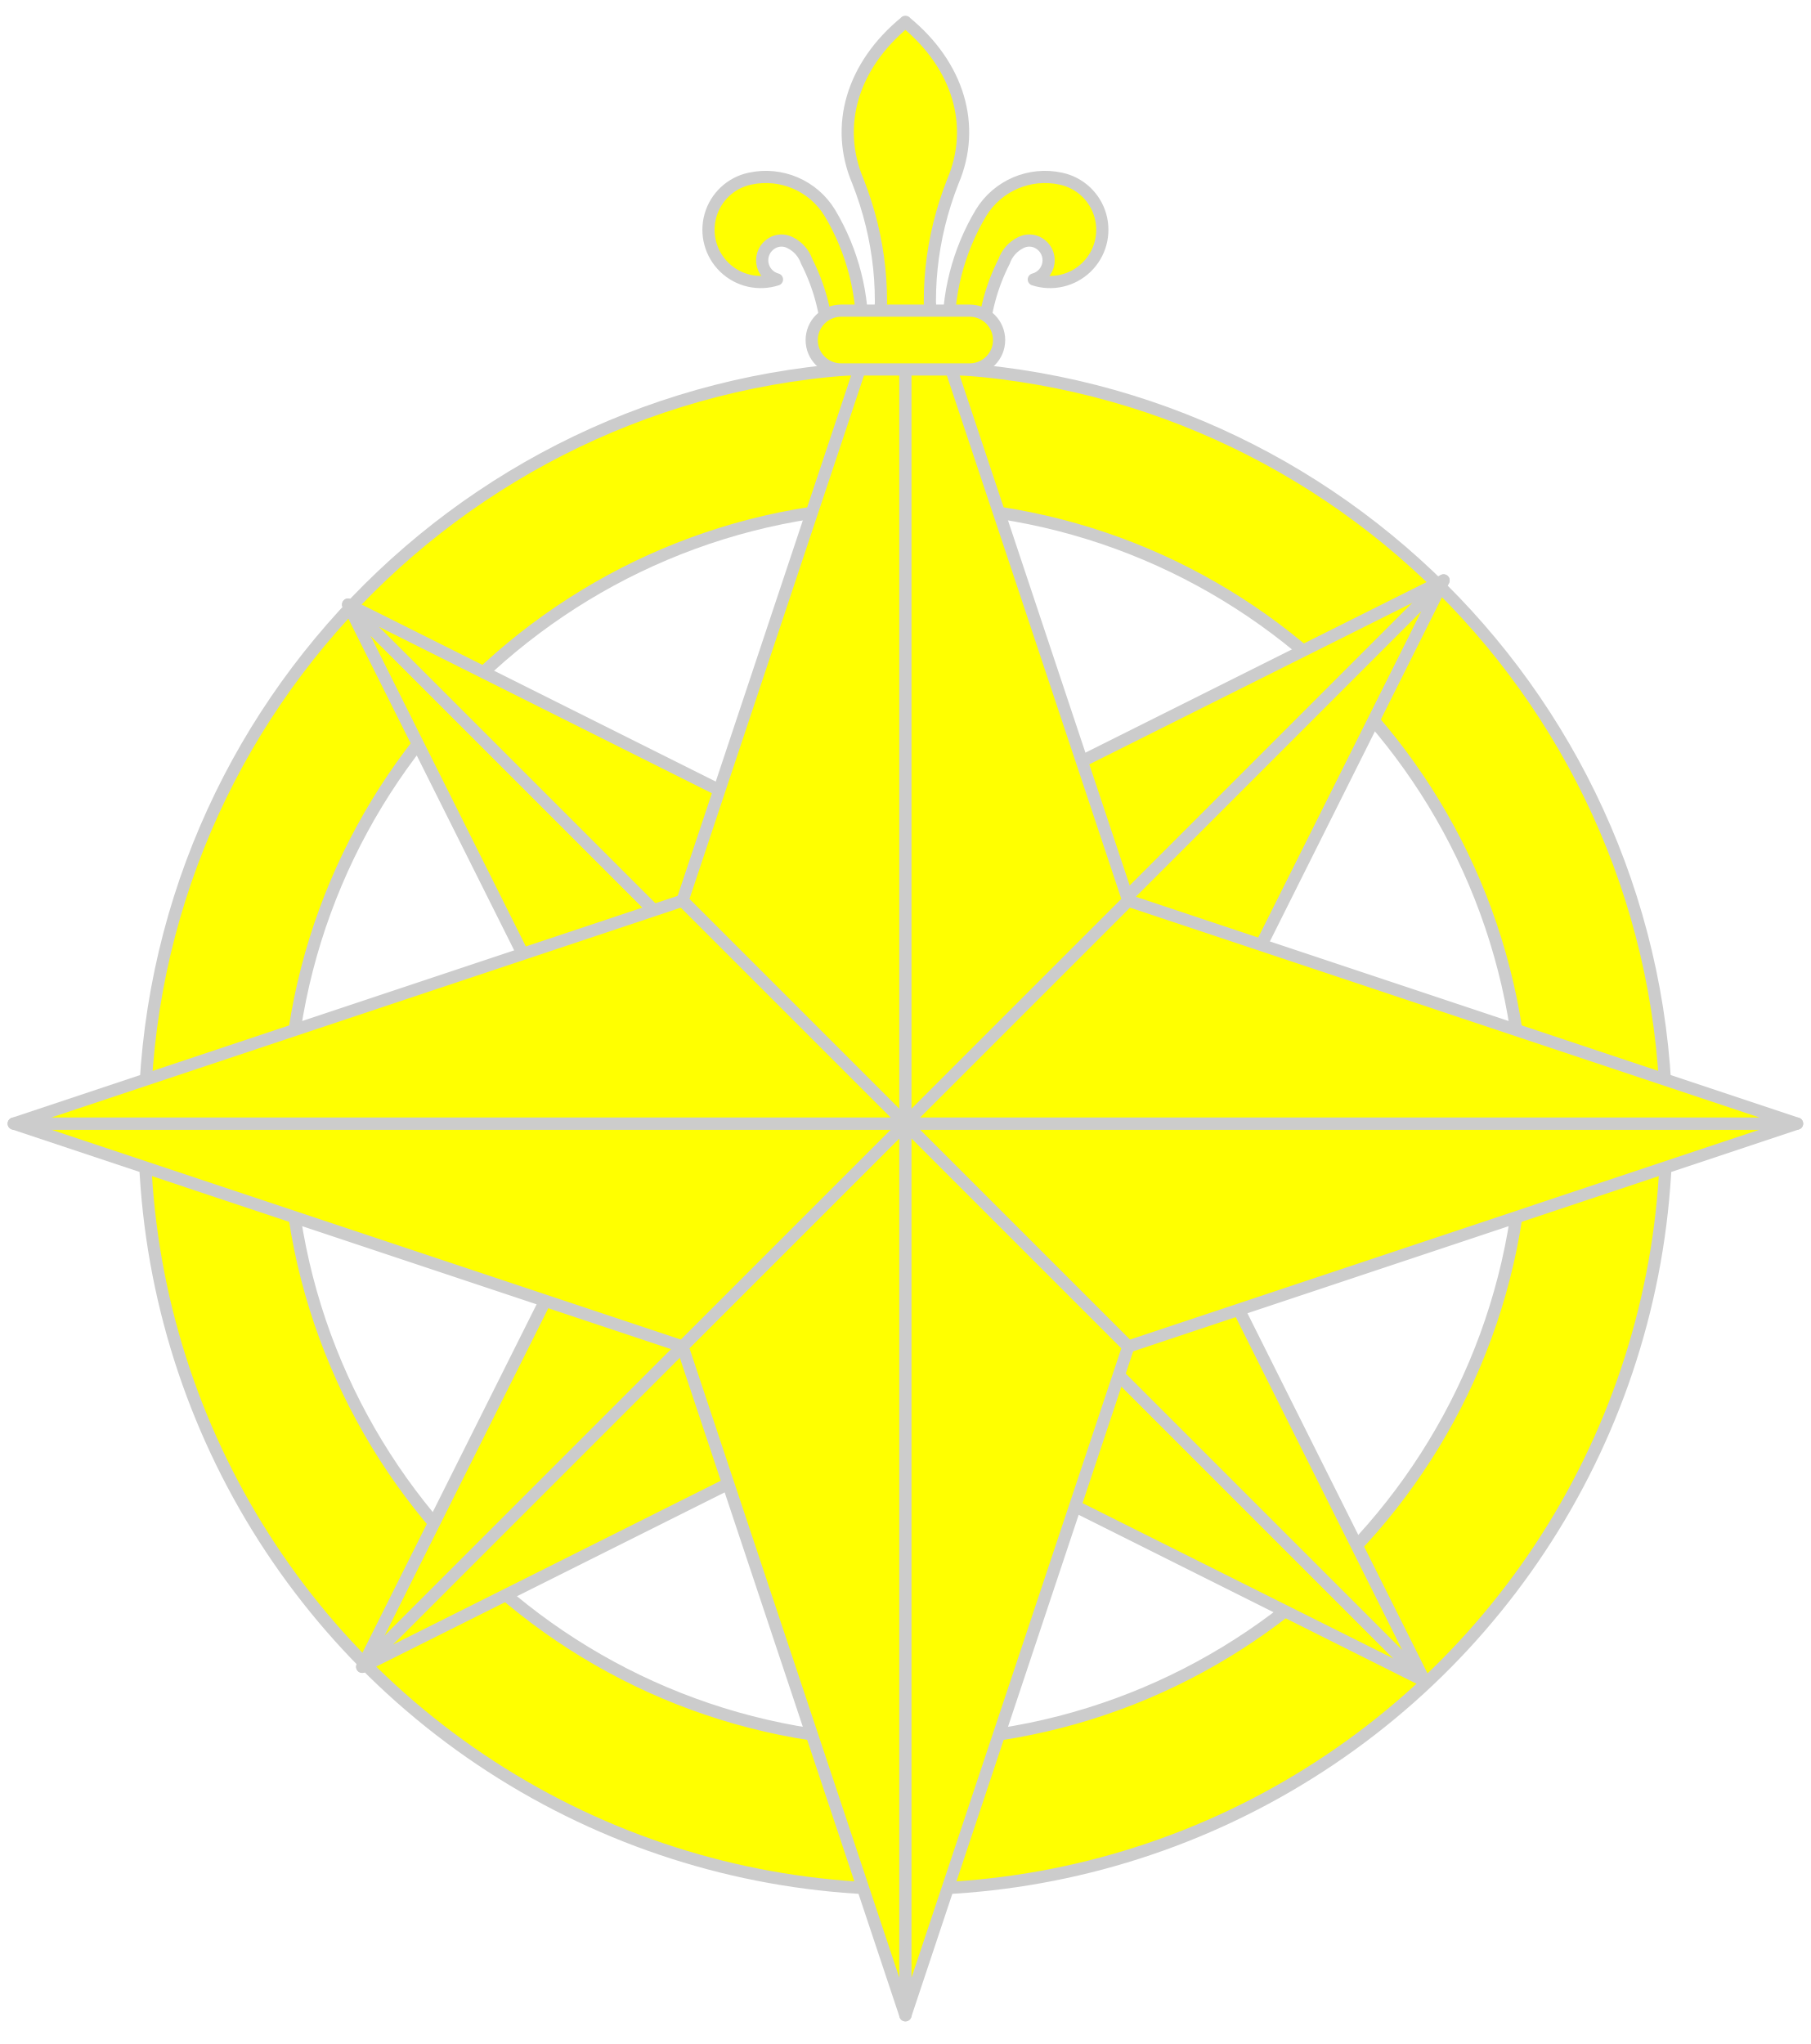
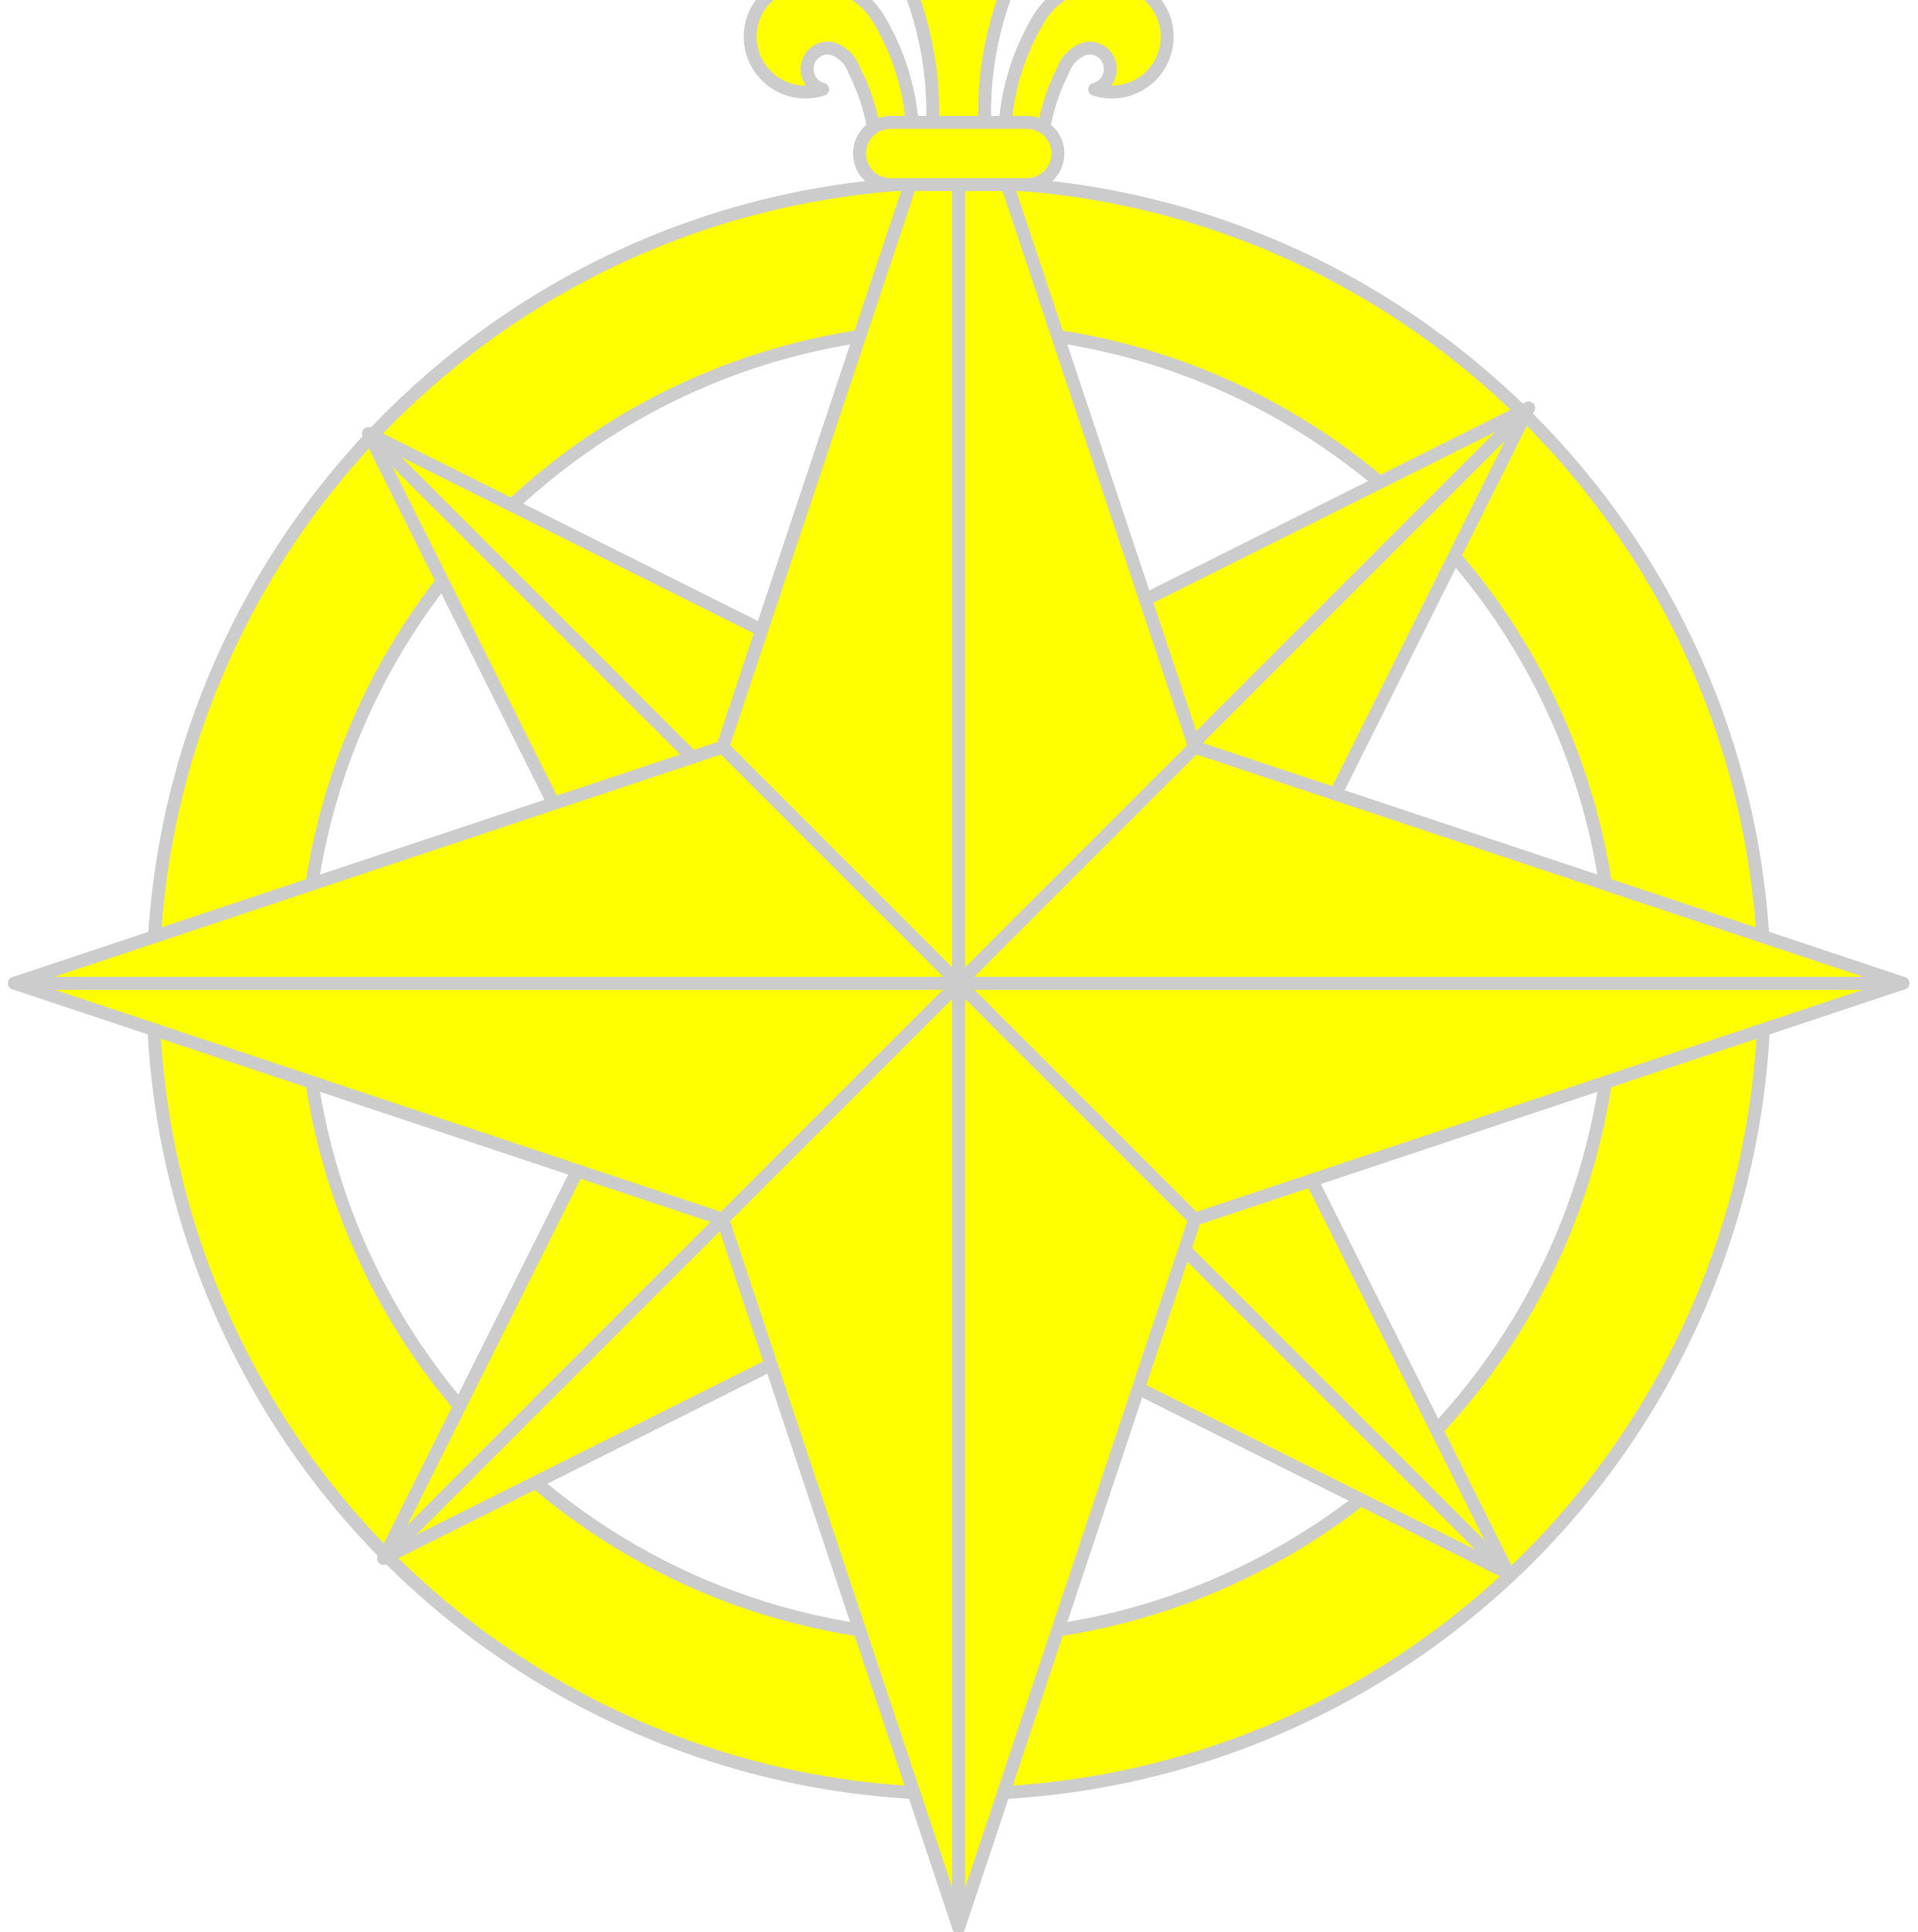
- <svg xmlns="http://www.w3.org/2000/svg" version="1.1" viewBox="33.75 60.749 297 335.251" width="297" height="335.251">
-   <g id="Compass_Rose_(1)" fill-opacity="1" stroke-dasharray="none" stroke="none" stroke-opacity="1" fill="#ffff00">
+ <svg xmlns="http://www.w3.org/2000/svg" version="1.1" viewBox="33.75 60.749 297 299.251" width="297" height="299.251" id="svg1353">
+   <defs id="defs1357" />
+   <g id="Compass_Rose_(1)" fill-opacity="1" stroke-dasharray="none" stroke="none" stroke-opacity="1" fill="#ffff00" transform="translate(0,-32)">
    <g id="Compass_Rose_(1): Layer 2">
      <g id="Group_3">
        <g id="Group_4">
          <g id="Group_60">
            <g id="Graphic_61">
-               <path d="M 57.434 245.041 C 57.166 289.811 80.896 331.295 119.624 353.758 C 158.352 376.221 206.144 376.221 244.872 353.758 C 283.6 331.295 307.331 289.811 307.063 245.041 C 306.651 176.399 250.891 120.972 182.248 120.972 C 113.606 120.972 57.845 176.399 57.434 245.041 Z M 80.909 245.041 C 80.909 189.07 126.282 143.697 182.252 143.697 C 238.222 143.697 283.595 189.07 283.595 245.041 C 283.595 301.011 238.222 346.384 182.252 346.384 C 126.282 346.384 80.909 301.011 80.909 245.041 Z" fill="#ff0000" />
-               <path d="M 57.434 245.041 C 57.166 289.811 80.896 331.295 119.624 353.758 C 158.352 376.221 206.144 376.221 244.872 353.758 C 283.6 331.295 307.331 289.811 307.063 245.041 C 306.651 176.399 250.891 120.972 182.248 120.972 C 113.606 120.972 57.845 176.399 57.434 245.041 Z M 80.909 245.041 C 80.909 189.07 126.282 143.697 182.252 143.697 C 238.222 143.697 283.595 189.07 283.595 245.041 C 283.595 301.011 238.222 346.384 182.252 346.384 C 126.282 346.384 80.909 301.011 80.909 245.041 Z" stroke="#cccccc" stroke-linecap="round" stroke-linejoin="round" stroke-width="2" />
+               <path d="m 57.434,245.041 c -0.268,44.77 23.462,86.255 62.19,108.717 38.728,22.463 86.52,22.463 125.248,0 38.728,-22.463 62.459,-63.947 62.19,-108.717 -0.411,-68.641 -56.172,-124.069 -124.814,-124.069 -68.642,0 -124.403,55.427 -124.814,124.069 z m 23.475,0 c 0,-55.97 45.373,-101.343 101.343,-101.343 55.97,0 101.343,45.373 101.343,101.343 0,55.97 -45.373,101.343 -101.343,101.343 -55.97,0 -101.343,-45.373 -101.343,-101.343 z" fill="#ff0000" id="path1098" />
+               <path d="m 57.434,245.041 c -0.268,44.77 23.462,86.255 62.19,108.717 38.728,22.463 86.52,22.463 125.248,0 38.728,-22.463 62.459,-63.947 62.19,-108.717 -0.411,-68.641 -56.172,-124.069 -124.814,-124.069 -68.642,0 -124.403,55.427 -124.814,124.069 z m 23.475,0 c 0,-55.97 45.373,-101.343 101.343,-101.343 55.97,0 101.343,45.373 101.343,101.343 0,55.97 -45.373,101.343 -101.343,101.343 -55.97,0 -101.343,-45.373 -101.343,-101.343 z" stroke="#cccccc" stroke-linecap="round" stroke-linejoin="round" stroke-width="2" id="path1100" />
            </g>
          </g>
          <g id="Group_15">
            <g id="Group_49">
              <g id="Group_55">
                <g id="Group_58">
                  <g id="Graphic_59">
-                     <path d="M 134.979 248.176 L 179.113 248.176 L 90.845 159.908 Z" fill="#ff0000" />
-                     <path d="M 134.979 248.176 L 179.113 248.176 L 90.845 159.908 Z" stroke="#cccccc" stroke-linecap="round" stroke-linejoin="round" stroke-width="2" />
+                     <path d="m 134.979,248.176 h 44.134 L 90.845,159.908 Z" fill="#ff0000" id="path1114" />
+                     <path d="m 134.979,248.176 h 44.134 L 90.845,159.908 Z" stroke="#cccccc" stroke-linecap="round" stroke-linejoin="round" stroke-width="2" id="path1116" />
                  </g>
                </g>
                <g id="Group_56">
                  <g id="Graphic_57">
-                     <path d="M 90.845 159.908 L 179.113 248.176 L 179.113 204.042 Z" fill="#ff0000" />
-                     <path d="M 90.845 159.908 L 179.113 248.176 L 179.113 204.042 Z" stroke="#cccccc" stroke-linecap="round" stroke-linejoin="round" stroke-width="2" />
+                     <path d="m 90.845,159.908 88.268,88.268 v -44.134 z" fill="#ff0000" id="path1124" />
+                     <path d="m 90.845,159.908 88.268,88.268 v -44.134 z" stroke="#cccccc" stroke-linecap="round" stroke-linejoin="round" stroke-width="2" id="path1126" />
                  </g>
                </g>
              </g>
              <g id="Group_50">
                <g id="Group_53">
                  <g id="Graphic_54">
-                     <path d="M 179.114 292.311 L 179.114 248.177 L 267.381 336.445 Z" fill="#ff0000" />
-                     <path d="M 179.114 292.311 L 179.114 248.177 L 267.381 336.445 Z" stroke="#cccccc" stroke-linecap="round" stroke-linejoin="round" stroke-width="2" />
+                     <path d="m 179.114,292.311 v -44.134 l 88.268,88.268 z" fill="#ff0000" id="path1137" />
+                     <path d="m 179.114,292.311 v -44.134 l 88.268,88.268 z" stroke="#cccccc" stroke-linecap="round" stroke-linejoin="round" stroke-width="2" id="path1139" />
                  </g>
                </g>
                <g id="Group_51">
                  <g id="Graphic_52">
-                     <path d="M 267.382 336.444 L 179.114 248.177 L 223.248 248.177 Z" fill="#ff0000" />
-                     <path d="M 267.382 336.444 L 179.114 248.177 L 223.248 248.177 Z" stroke="#cccccc" stroke-linecap="round" stroke-linejoin="round" stroke-width="2" />
+                     <path d="m 267.382,336.444 -88.268,-88.268 h 44.134 z" fill="#ff0000" id="path1147" />
+                     <path d="m 267.382,336.444 -88.268,-88.268 h 44.134 z" stroke="#cccccc" stroke-linecap="round" stroke-linejoin="round" stroke-width="2" id="path1149" />
                  </g>
                </g>
              </g>
            </g>
            <g id="Group_38">
              <g id="Group_44">
                <g id="Group_47">
                  <g id="Graphic_48">
-                     <path d="M 182.251 200.08 L 182.251 244.213 L 270.518 155.946 Z" fill="#ff0000" />
-                     <path d="M 182.251 200.08 L 182.251 244.213 L 270.518 155.946 Z" stroke="#cccccc" stroke-linecap="round" stroke-linejoin="round" stroke-width="2" />
+                     <path d="m 182.251,200.08 v 44.134 l 88.268,-88.268 z" fill="#ff0000" id="path1163" />
+                     <path d="m 182.251,200.08 v 44.134 l 88.268,-88.268 z" stroke="#cccccc" stroke-linecap="round" stroke-linejoin="round" stroke-width="2" id="path1165" />
                  </g>
                </g>
                <g id="Group_45">
                  <g id="Graphic_46">
-                     <path d="M 270.519 155.946 L 182.251 244.214 L 226.385 244.214 Z" fill="#ff0000" />
-                     <path d="M 270.519 155.946 L 182.251 244.214 L 226.385 244.214 Z" stroke="#cccccc" stroke-linecap="round" stroke-linejoin="round" stroke-width="2" />
+                     <path d="m 270.519,155.946 -88.268,88.268 h 44.134 z" fill="#ff0000" id="path1173" />
+                     <path d="m 270.519,155.946 -88.268,88.268 h 44.134 z" stroke="#cccccc" stroke-linecap="round" stroke-linejoin="round" stroke-width="2" id="path1175" />
                  </g>
                </g>
              </g>
              <g id="Group_39">
                <g id="Group_42">
                  <g id="Graphic_43">
-                     <path d="M 137.29 245.865 L 181.424 245.865 L 93.156 334.132 Z" fill="#ff0000" />
-                     <path d="M 137.29 245.865 L 181.424 245.865 L 93.156 334.132 Z" stroke="#cccccc" stroke-linecap="round" stroke-linejoin="round" stroke-width="2" />
+                     <path d="m 137.29,245.865 h 44.134 l -88.268,88.268 z" fill="#ff0000" id="path1186" />
+                     <path d="m 137.29,245.865 h 44.134 l -88.268,88.268 z" stroke="#cccccc" stroke-linecap="round" stroke-linejoin="round" stroke-width="2" id="path1188" />
                  </g>
                </g>
                <g id="Group_40">
                  <g id="Graphic_41">
-                     <path d="M 93.157 334.133 L 181.424 245.865 L 181.424 289.999 Z" fill="#ff0000" />
-                     <path d="M 93.157 334.133 L 181.424 245.865 L 181.424 289.999 Z" stroke="#cccccc" stroke-linecap="round" stroke-linejoin="round" stroke-width="2" />
+                     <path d="m 93.157,334.133 88.268,-88.268 v 44.134 z" fill="#ff0000" id="path1196" />
+                     <path d="m 93.157,334.133 88.268,-88.268 v 44.134 z" stroke="#cccccc" stroke-linecap="round" stroke-linejoin="round" stroke-width="2" id="path1198" />
                  </g>
                </g>
              </g>
            </g>
            <g id="Group_27">
              <g id="Group_33">
                <g id="Group_36">
                  <g id="Graphic_37">
-                     <path d="M 145.688 208.475 L 182.252 245.039 L 182.252 98.789 Z" fill="#ff0000" />
-                     <path d="M 145.688 208.475 L 182.252 245.039 L 182.252 98.789 Z" stroke="#cccccc" stroke-linecap="round" stroke-linejoin="round" stroke-width="2" />
+                     <path d="m 145.688,208.475 36.564,36.564 V 98.789 Z" fill="#ff0000" id="path1212" />
+                     <path d="m 145.688,208.475 36.564,36.564 V 98.789 Z" stroke="#cccccc" stroke-linecap="round" stroke-linejoin="round" stroke-width="2" id="path1214" />
                  </g>
                </g>
                <g id="Group_34">
                  <g id="Graphic_35">
-                     <path d="M 182.251 98.789 L 182.251 245.039 L 218.815 208.475 Z" fill="#ff0000" />
-                     <path d="M 182.251 98.789 L 182.251 245.039 L 218.815 208.475 Z" stroke="#cccccc" stroke-linecap="round" stroke-linejoin="round" stroke-width="2" />
+                     <path d="M 182.251,98.789 V 245.039 L 218.815,208.475 Z" fill="#ff0000" id="path1222" />
+                     <path d="M 182.251,98.789 V 245.039 L 218.815,208.475 Z" stroke="#cccccc" stroke-linecap="round" stroke-linejoin="round" stroke-width="2" id="path1224" />
                  </g>
                </g>
              </g>
              <g id="Group_28">
                <g id="Group_31">
                  <g id="Graphic_32">
-                     <path d="M 145.688 281.604 L 182.252 245.04 L 182.252 391.289 Z" fill="#ff0000" />
-                     <path d="M 145.688 281.604 L 182.252 245.04 L 182.252 391.289 Z" stroke="#cccccc" stroke-linecap="round" stroke-linejoin="round" stroke-width="2" />
+                     <path d="M 145.688,281.604 182.252,245.04 V 391.289 Z" fill="#ff0000" id="path1235" />
+                     <path d="M 145.688,281.604 182.252,245.04 V 391.289 Z" stroke="#cccccc" stroke-linecap="round" stroke-linejoin="round" stroke-width="2" id="path1237" />
                  </g>
                </g>
                <g id="Group_29">
                  <g id="Graphic_30">
-                     <path d="M 182.251 391.289 L 182.251 245.04 L 218.815 281.604 Z" fill="#ff0000" />
-                     <path d="M 182.251 391.289 L 182.251 245.04 L 218.815 281.604 Z" stroke="#cccccc" stroke-linecap="round" stroke-linejoin="round" stroke-width="2" />
+                     <path d="M 182.251,391.289 V 245.04 l 36.564,36.564 z" fill="#ff0000" id="path1245" />
+                     <path d="M 182.251,391.289 V 245.04 l 36.564,36.564 z" stroke="#cccccc" stroke-linecap="round" stroke-linejoin="round" stroke-width="2" id="path1247" />
                  </g>
                </g>
              </g>
            </g>
            <g id="Group_16">
              <g id="Group_22">
                <g id="Group_25">
                  <g id="Graphic_26">
-                     <path d="M 145.685 281.602 L 182.249 245.038 L 36 245.038 Z" fill="#ff0000" />
-                     <path d="M 145.685 281.602 L 182.249 245.038 L 36 245.038 Z" stroke="#cccccc" stroke-linecap="round" stroke-linejoin="round" stroke-width="2" />
+                     <path d="m 145.685,281.602 36.564,-36.564 H 36 Z" fill="#ff0000" id="path1261" />
+                     <path d="m 145.685,281.602 36.564,-36.564 H 36 Z" stroke="#cccccc" stroke-linecap="round" stroke-linejoin="round" stroke-width="2" id="path1263" />
                  </g>
                </g>
                <g id="Group_23">
                  <g id="Graphic_24">
-                     <path d="M 36 245.04 L 182.249 245.04 L 145.685 208.476 Z" fill="#ff0000" />
-                     <path d="M 36 245.04 L 182.249 245.04 L 145.685 208.476 Z" stroke="#cccccc" stroke-linecap="round" stroke-linejoin="round" stroke-width="2" />
+                     <path d="M 36,245.04 H 182.249 L 145.685,208.476 Z" fill="#ff0000" id="path1271" />
+                     <path d="M 36,245.04 H 182.249 L 145.685,208.476 Z" stroke="#cccccc" stroke-linecap="round" stroke-linejoin="round" stroke-width="2" id="path1273" />
                  </g>
                </g>
              </g>
              <g id="Group_17">
                <g id="Group_20">
                  <g id="Graphic_21">
-                     <path d="M 218.815 281.602 L 182.251 245.038 L 328.5 245.038 Z" fill="#ff0000" />
-                     <path d="M 218.815 281.602 L 182.251 245.038 L 328.5 245.038 Z" stroke="#cccccc" stroke-linecap="round" stroke-linejoin="round" stroke-width="2" />
+                     <path d="M 218.815,281.602 182.251,245.038 H 328.5 Z" fill="#ff0000" id="path1284" />
+                     <path d="M 218.815,281.602 182.251,245.038 H 328.5 Z" stroke="#cccccc" stroke-linecap="round" stroke-linejoin="round" stroke-width="2" id="path1286" />
                  </g>
                </g>
                <g id="Group_18">
                  <g id="Graphic_19">
-                     <path d="M 328.5 245.04 L 182.251 245.04 L 218.815 208.476 Z" fill="#ff0000" />
-                     <path d="M 328.5 245.04 L 182.251 245.04 L 218.815 208.476 Z" stroke="#cccccc" stroke-linecap="round" stroke-linejoin="round" stroke-width="2" />
+                     <path d="M 328.5,245.04 H 182.251 l 36.564,-36.564 z" fill="#ff0000" id="path1294" />
+                     <path d="M 328.5,245.04 H 182.251 l 36.564,-36.564 z" stroke="#cccccc" stroke-linecap="round" stroke-linejoin="round" stroke-width="2" id="path1296" />
                  </g>
                </g>
              </g>
            </g>
          </g>
          <g id="Group_5">
            <g id="Group_13">
              <g id="Graphic_14">
-                 <path d="M 182.248 64.348 L 182.233 64.333 L 182.233 64.363 C 173.525 71.492 170.582 81.419 174.478 90.527 C 178.124 99.82 179.133 109.556 177.444 119.142 L 182.233 119.142 L 182.263 119.142 L 187.059 119.142 C 185.369 109.556 186.378 99.82 190.025 90.527 C 193.919 81.418 190.973 71.49 182.263 64.363 L 182.263 64.333 Z" fill="#ff0000" />
-                 <path d="M 182.248 64.348 L 182.233 64.333 L 182.233 64.363 C 173.525 71.492 170.582 81.419 174.478 90.527 C 178.124 99.82 179.133 109.556 177.444 119.142 L 182.233 119.142 L 182.263 119.142 L 187.059 119.142 C 185.369 109.556 186.378 99.82 190.025 90.527 C 193.919 81.418 190.973 71.49 182.263 64.363 L 182.263 64.333 Z" stroke="#cccccc" stroke-linecap="round" stroke-linejoin="round" stroke-width="2" />
+                 <path d="m 182.248,64.348 -0.015,-0.015 v 0.03 c -8.708,7.128 -11.65,17.056 -7.755,26.164 3.647,9.293 4.656,19.029 2.966,28.615 h 4.789 0.03 4.797 c -1.69,-9.586 -0.681,-19.322 2.966,-28.615 3.893,-9.109 0.948,-19.037 -7.763,-26.164 v -0.03 z" fill="#ff0000" id="path1309" />
+                 <path d="m 182.248,64.348 -0.015,-0.015 v 0.03 c -8.708,7.128 -11.65,17.056 -7.755,26.164 3.647,9.293 4.656,19.029 2.966,28.615 h 4.789 0.03 4.797 c -1.69,-9.586 -0.681,-19.322 2.966,-28.615 3.893,-9.109 0.948,-19.037 -7.763,-26.164 v -0.03 z" stroke="#cccccc" stroke-linecap="round" stroke-linejoin="round" stroke-width="2" id="path1311" />
              </g>
            </g>
            <g id="Group_8">
              <g id="Group_11">
                <g id="Graphic_12">
-                   <path d="M 189.352 116.498 C 189.051 109.191 190.89 101.954 194.641 95.676 C 197.37 91.19 202.647 88.932 207.776 90.058 C 210.874 90.722 213.353 93.043 214.221 96.09 C 215.089 99.138 214.204 102.416 211.921 104.613 C 209.637 106.81 206.328 107.568 203.315 106.584 C 204.585 106.25 205.53 105.187 205.711 103.887 C 205.892 102.587 205.275 101.305 204.145 100.637 C 203.23 100.083 202.092 100.052 201.149 100.555 C 199.882 101.18 198.911 102.277 198.444 103.61 C 196.399 107.617 195.216 112.007 194.97 116.498 Z" fill="#ff0000" />
-                   <path d="M 189.352 116.498 C 189.051 109.191 190.89 101.954 194.641 95.676 C 197.37 91.19 202.647 88.932 207.776 90.058 C 210.874 90.722 213.353 93.043 214.221 96.09 C 215.089 99.138 214.204 102.416 211.921 104.613 C 209.637 106.81 206.328 107.568 203.315 106.584 C 204.585 106.25 205.53 105.187 205.711 103.887 C 205.892 102.587 205.275 101.305 204.145 100.637 C 203.23 100.083 202.092 100.052 201.149 100.555 C 199.882 101.18 198.911 102.277 198.444 103.61 C 196.399 107.617 195.216 112.007 194.97 116.498 Z" stroke="#cccccc" stroke-linecap="round" stroke-linejoin="round" stroke-width="2" />
+                   <path d="m 189.352,116.498 c -0.3,-7.308 1.538,-14.544 5.29,-20.822 2.728,-4.486 8.006,-6.744 13.134,-5.618 3.098,0.665 5.577,2.985 6.445,6.033 0.868,3.048 -0.017,6.326 -2.3,8.523 -2.283,2.197 -5.593,2.955 -8.605,1.971 1.27,-0.334 2.214,-1.397 2.396,-2.697 0.181,-1.3 -0.436,-2.582 -1.566,-3.25 -0.914,-0.554 -2.053,-0.585 -2.996,-0.082 -1.266,0.626 -2.237,1.723 -2.705,3.056 -2.045,4.006 -3.228,8.397 -3.474,12.888 z" fill="#ff0000" id="path1321" />
+                   <path d="m 189.352,116.498 c -0.3,-7.308 1.538,-14.544 5.29,-20.822 2.728,-4.486 8.006,-6.744 13.134,-5.618 3.098,0.665 5.577,2.985 6.445,6.033 0.868,3.048 -0.017,6.326 -2.3,8.523 -2.283,2.197 -5.593,2.955 -8.605,1.971 1.27,-0.334 2.214,-1.397 2.396,-2.697 0.181,-1.3 -0.436,-2.582 -1.566,-3.25 -0.914,-0.554 -2.053,-0.585 -2.996,-0.082 -1.266,0.626 -2.237,1.723 -2.705,3.056 -2.045,4.006 -3.228,8.397 -3.474,12.888 z" stroke="#cccccc" stroke-linecap="round" stroke-linejoin="round" stroke-width="2" id="path1323" />
                </g>
              </g>
              <g id="Group_9">
                <g id="Graphic_10">
-                   <path d="M 175.149 116.498 C 175.45 109.191 173.611 101.954 169.86 95.676 C 167.131 91.19 161.854 88.932 156.725 90.058 C 153.627 90.722 151.148 93.043 150.28 96.09 C 149.412 99.138 150.297 102.416 152.58 104.613 C 154.864 106.81 158.173 107.568 161.186 106.584 C 159.916 106.25 158.971 105.187 158.79 103.887 C 158.609 102.587 159.226 101.305 160.356 100.637 C 161.271 100.083 162.409 100.052 163.352 100.555 C 164.619 101.18 165.589 102.277 166.057 103.61 C 168.102 107.617 169.285 112.007 169.531 116.498 Z" fill="#ff0000" />
-                   <path d="M 175.149 116.498 C 175.45 109.191 173.611 101.954 169.86 95.676 C 167.131 91.19 161.854 88.932 156.725 90.058 C 153.627 90.722 151.148 93.043 150.28 96.09 C 149.412 99.138 150.297 102.416 152.58 104.613 C 154.864 106.81 158.173 107.568 161.186 106.584 C 159.916 106.25 158.971 105.187 158.79 103.887 C 158.609 102.587 159.226 101.305 160.356 100.637 C 161.271 100.083 162.409 100.052 163.352 100.555 C 164.619 101.18 165.589 102.277 166.057 103.61 C 168.102 107.617 169.285 112.007 169.531 116.498 Z" stroke="#cccccc" stroke-linecap="round" stroke-linejoin="round" stroke-width="2" />
+                   <path d="m 175.149,116.498 c 0.3,-7.308 -1.538,-14.544 -5.29,-20.822 -2.728,-4.486 -8.006,-6.744 -13.134,-5.618 -3.098,0.665 -5.577,2.985 -6.445,6.033 -0.868,3.048 0.017,6.326 2.3,8.523 2.283,2.197 5.593,2.955 8.605,1.971 -1.27,-0.334 -2.214,-1.397 -2.396,-2.697 -0.181,-1.3 0.436,-2.582 1.566,-3.25 0.914,-0.554 2.053,-0.585 2.996,-0.082 1.266,0.626 2.237,1.723 2.705,3.056 2.045,4.006 3.228,8.397 3.474,12.888 z" fill="#ff0000" id="path1331" />
+                   <path d="m 175.149,116.498 c 0.3,-7.308 -1.538,-14.544 -5.29,-20.822 -2.728,-4.486 -8.006,-6.744 -13.134,-5.618 -3.098,0.665 -5.577,2.985 -6.445,6.033 -0.868,3.048 0.017,6.326 2.3,8.523 2.283,2.197 5.593,2.955 8.605,1.971 -1.27,-0.334 -2.214,-1.397 -2.396,-2.697 -0.181,-1.3 0.436,-2.582 1.566,-3.25 0.914,-0.554 2.053,-0.585 2.996,-0.082 1.266,0.626 2.237,1.723 2.705,3.056 2.045,4.006 3.228,8.397 3.474,12.888 z" stroke="#cccccc" stroke-linecap="round" stroke-linejoin="round" stroke-width="2" id="path1333" />
                </g>
              </g>
            </g>
            <g id="Group_6">
              <g id="Graphic_7">
-                 <path d="M 192.8 121.346 C 195.461 121.344 197.617 119.187 197.619 116.527 C 197.62 115.248 197.113 114.02 196.209 113.115 C 195.305 112.21 194.079 111.701 192.8 111.7 L 171.701 111.7 C 170.422 111.701 169.196 112.21 168.292 113.115 C 167.388 114.02 166.881 115.248 166.882 116.527 C 166.884 119.187 169.041 121.344 171.701 121.346 Z" fill="#ff0000" />
-                 <path d="M 192.8 121.346 C 195.461 121.344 197.617 119.187 197.619 116.527 C 197.62 115.248 197.113 114.02 196.209 113.115 C 195.305 112.21 194.079 111.701 192.8 111.7 L 171.701 111.7 C 170.422 111.701 169.196 112.21 168.292 113.115 C 167.388 114.02 166.881 115.248 166.882 116.527 C 166.884 119.187 169.041 121.344 171.701 121.346 Z" stroke="#cccccc" stroke-linecap="round" stroke-linejoin="round" stroke-width="2" />
+                 <path d="m 192.8,121.346 c 2.661,-0.002 4.817,-2.158 4.819,-4.819 0.001,-1.279 -0.506,-2.506 -1.41,-3.411 -0.904,-0.905 -2.13,-1.414 -3.409,-1.415 h -21.099 c -1.279,8.6e-4 -2.505,0.51 -3.409,1.415 -0.904,0.905 -1.411,2.132 -1.41,3.411 0.002,2.661 2.158,4.817 4.819,4.819 z" fill="#ff0000" id="path1342" />
+                 <path d="m 192.8,121.346 c 2.661,-0.002 4.817,-2.158 4.819,-4.819 0.001,-1.279 -0.506,-2.506 -1.41,-3.411 -0.904,-0.905 -2.13,-1.414 -3.409,-1.415 h -21.099 c -1.279,8.6e-4 -2.505,0.51 -3.409,1.415 -0.904,0.905 -1.411,2.132 -1.41,3.411 0.002,2.661 2.158,4.817 4.819,4.819 z" stroke="#cccccc" stroke-linecap="round" stroke-linejoin="round" stroke-width="2" id="path1344" />
              </g>
            </g>
          </g>
        </g>
      </g>
    </g>
  </g>
</svg>
